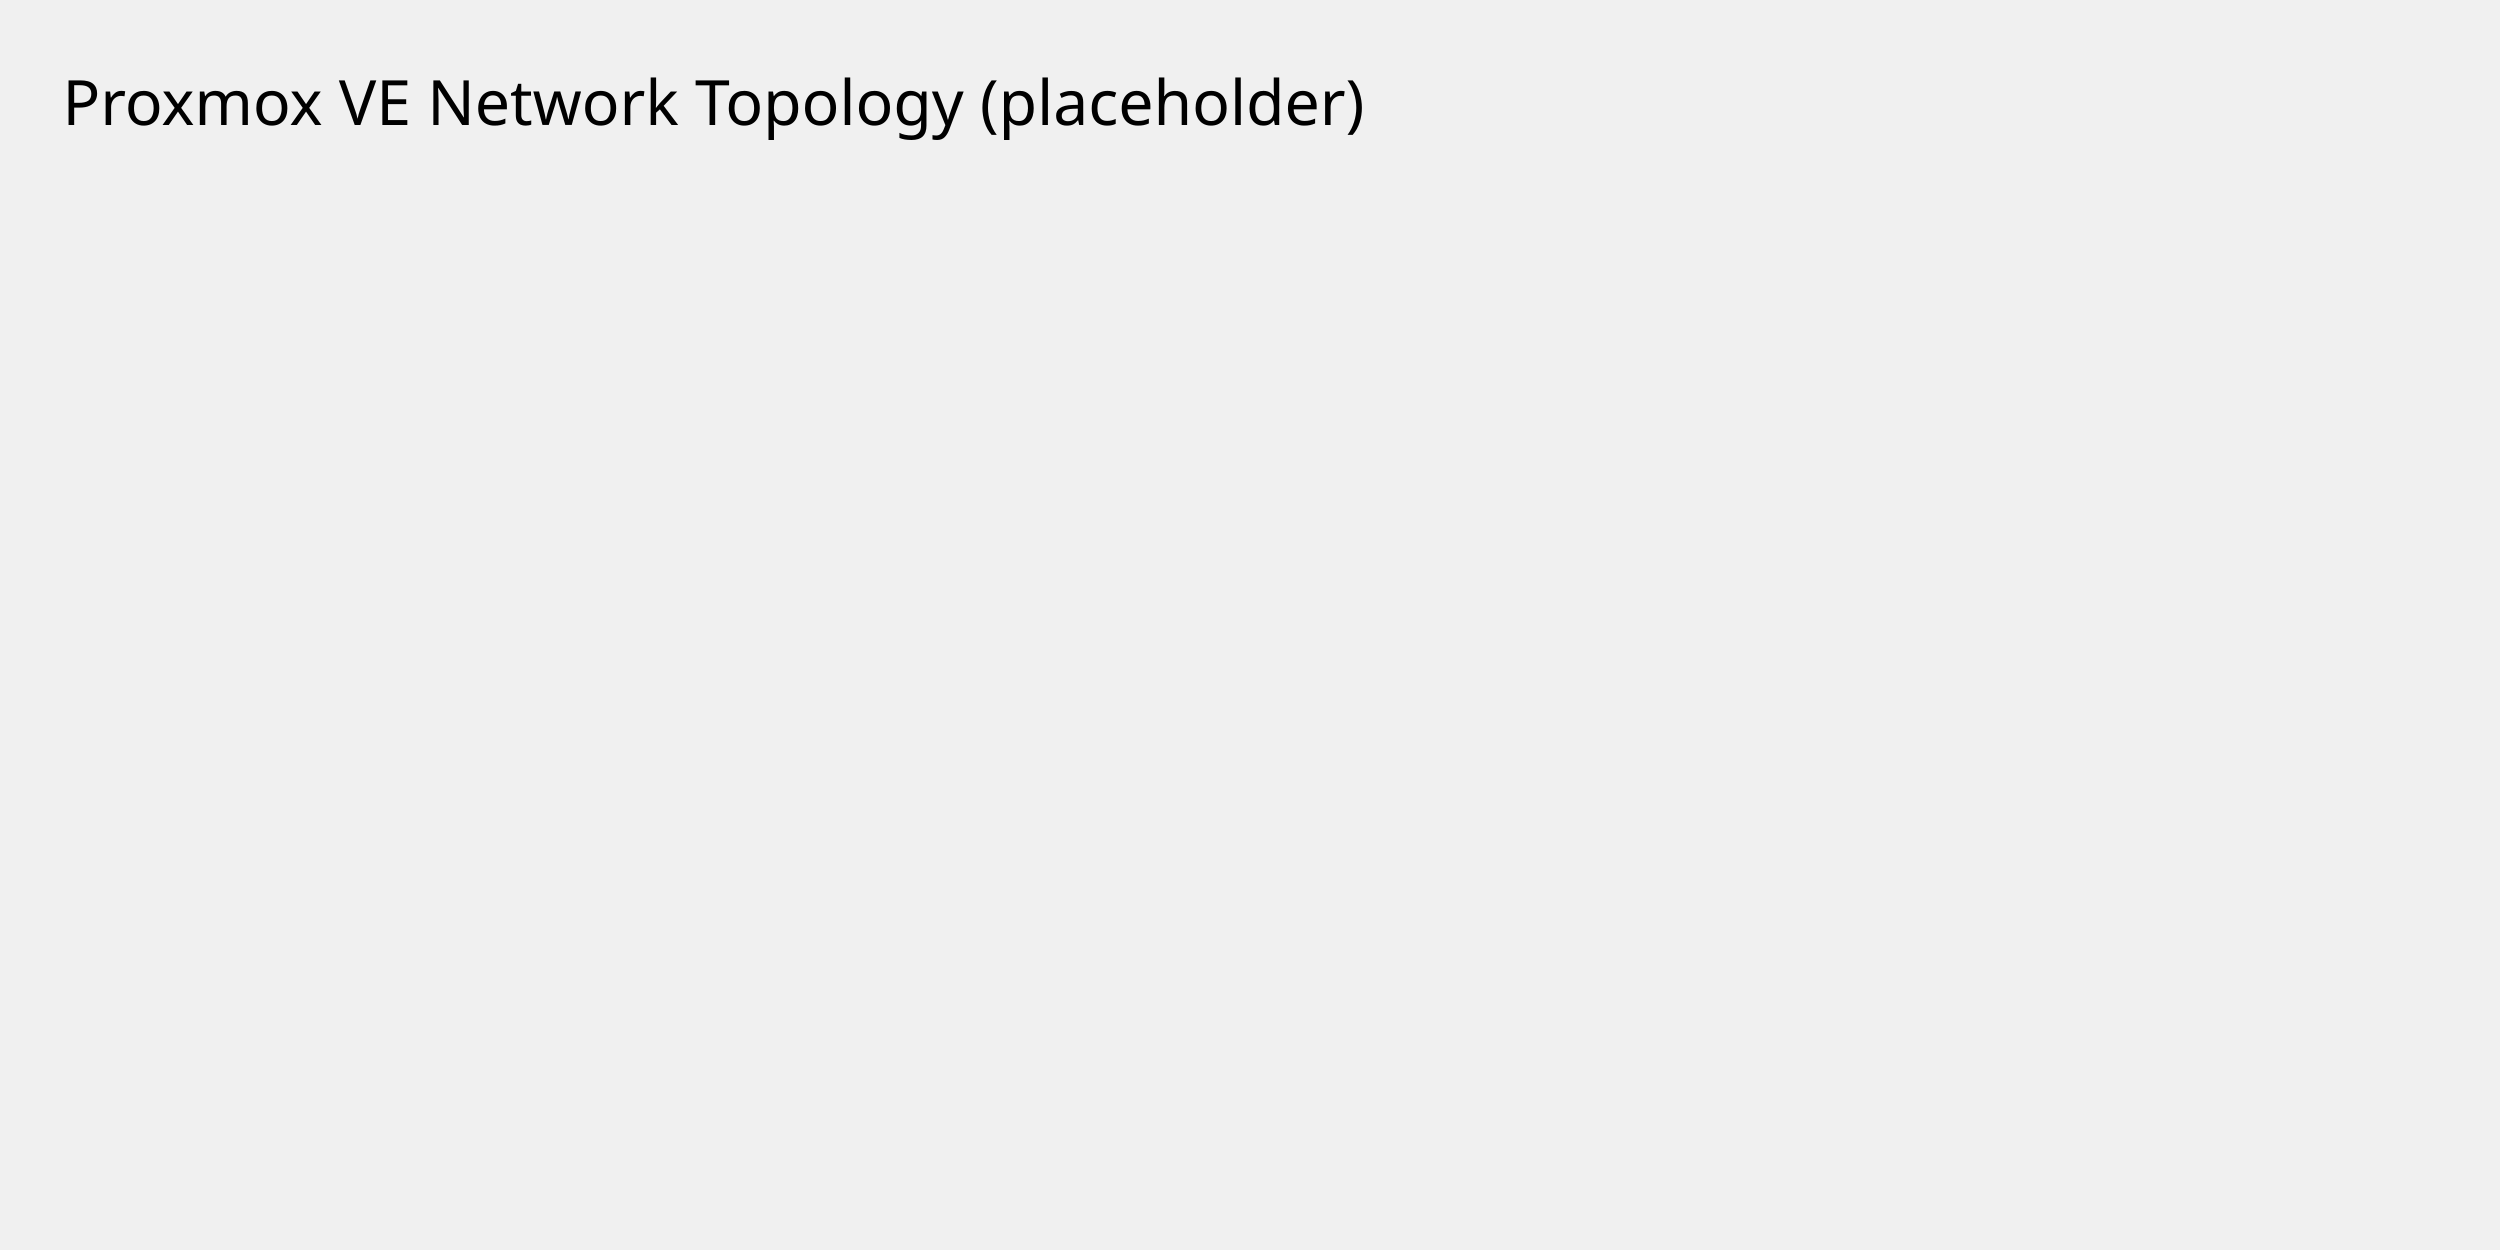
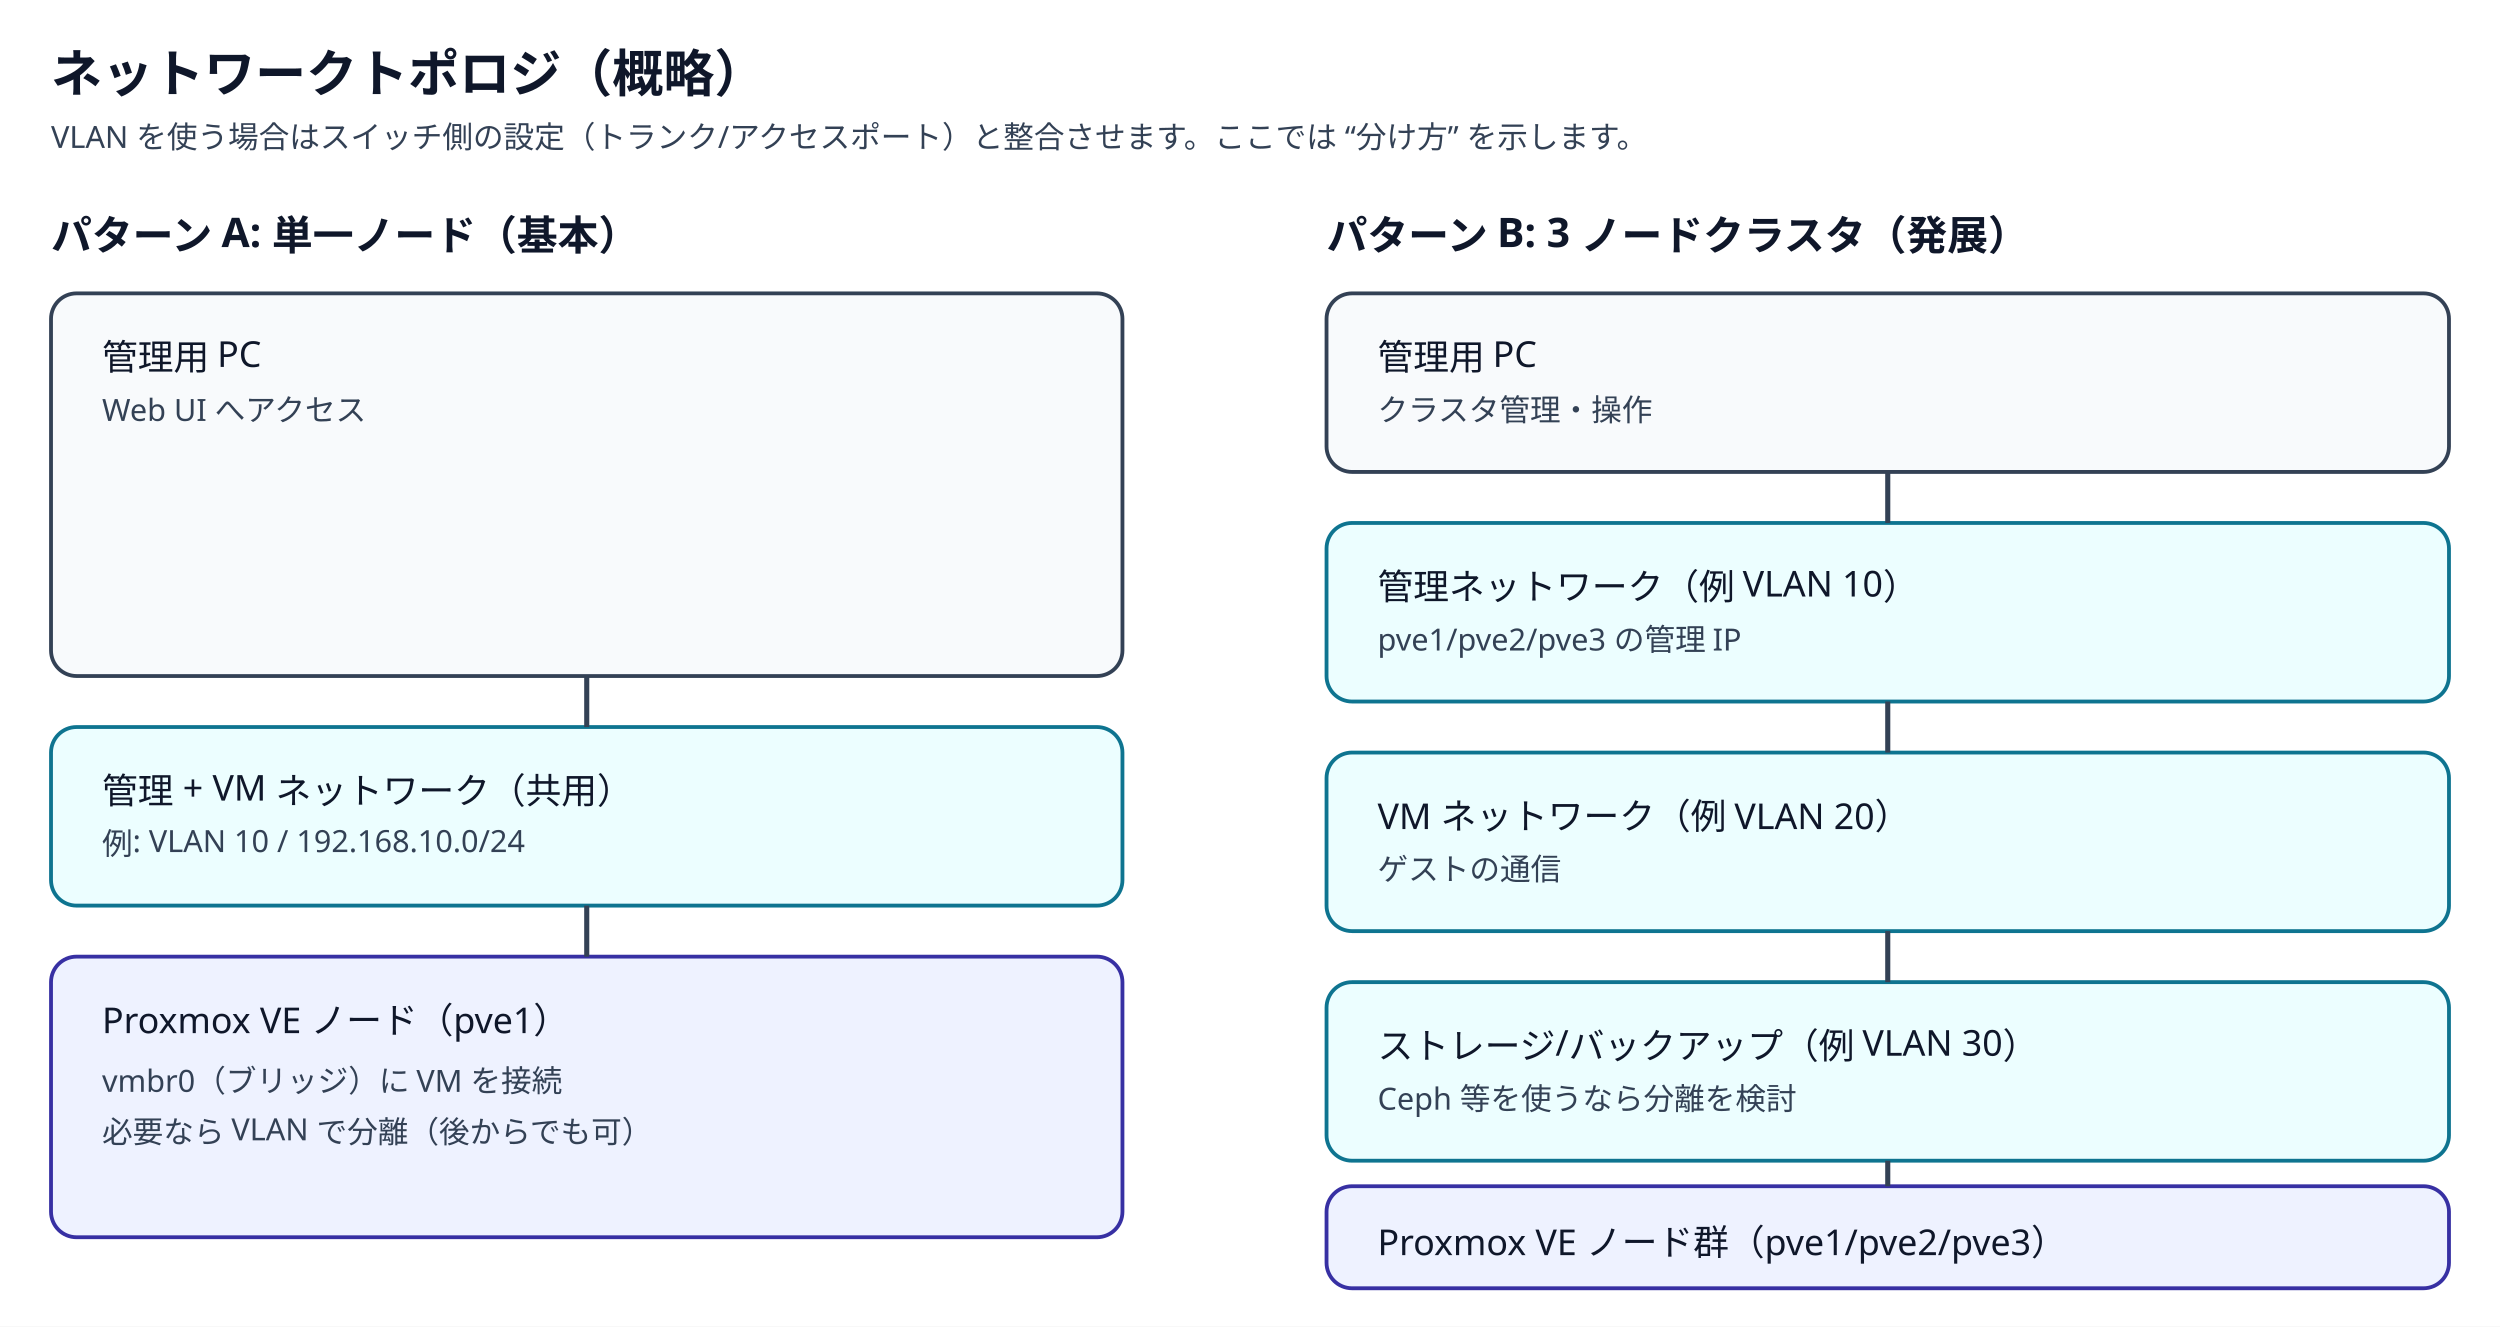
- <svg xmlns="http://www.w3.org/2000/svg" width="800" height="400" viewBox="0 0 800 400">
-   <text x="20" y="40" font-family="sans-serif" font-size="20">Proxmox VE Network Topology (placeholder)</text>
+ <svg xmlns="http://www.w3.org/2000/svg" width="980" height="520" viewBox="0 0 980 520">
+   <style>
+     .title { font: 20px sans-serif; font-weight: 600; fill: #0f172a; }
+     .subtitle { font: 16px sans-serif; font-weight: 600; fill: #0f172a; }
+     .label { font: 14px sans-serif; fill: #0f172a; }
+     .small { font: 12px sans-serif; fill: #334155; }
+     .box { fill: #f8fafc; stroke: #334155; stroke-width: 1.5; rx: 10; }
+     .net { fill: #ecfeff; stroke: #0e7490; stroke-width: 1.5; rx: 10; }
+     .accent { fill: #eef2ff; stroke: #3730a3; stroke-width: 1.5; rx: 10; }
+     .line { stroke: #334155; stroke-width: 2; }
+   </style>
+   <rect x="0" y="0" width="980" height="520" fill="#ffffff" />
+   <text class="title" x="20" y="36">ネットワークトポロジ（概略）</text>
+   <text class="small" x="20" y="58">VLAN を使う場合はスイッチ側の設定（トランク/アクセスポート）と整合させます。ここでは “分け方” を示します。</text>
+   <text class="subtitle" x="20" y="98">パターン A: 単一ノード（基本）</text>
+   <rect class="box" x="20" y="115" width="420" height="150" />
+   <text class="label" x="40" y="145">管理用 PC</text>
+   <text class="small" x="40" y="165">Web UI へアクセス</text>
+   <rect class="net" x="20" y="285" width="420" height="70" />
+   <text class="label" x="40" y="315">管理 + VM ネットワーク（共用）</text>
+   <text class="small" x="40" y="335">例: VLAN 10 / 192.168.10.0/24</text>
+   <rect class="accent" x="20" y="375" width="420" height="110" />
+   <text class="label" x="40" y="405">Proxmox VE ノード（pve1）</text>
+   <text class="small" x="40" y="428">vmbr0（ブリッジ）に VM を接続</text>
+   <text class="small" x="40" y="448">必要なら VLAN で分離（後からでも可）</text>
+   <line class="line" x1="230" y1="265" x2="230" y2="285" />
+   <line class="line" x1="230" y1="355" x2="230" y2="375" />
+   <text class="subtitle" x="520" y="98">パターン B: 3 ノードクラスタ（発展）</text>
+   <rect class="box" x="520" y="115" width="440" height="70" />
+   <text class="label" x="540" y="145">管理用 PC</text>
+   <text class="small" x="540" y="165">クラスタ管理・操作</text>
+   <rect class="net" x="520" y="205" width="440" height="70" />
+   <text class="label" x="540" y="235">管理ネットワーク（例 VLAN 10）</text>
+   <text class="small" x="540" y="255">pve1/pve2/pve3 の管理 IP</text>
+   <rect class="net" x="520" y="295" width="440" height="70" />
+   <text class="label" x="540" y="325">VM ネットワーク（例 VLAN 20）</text>
+   <text class="small" x="540" y="345">ゲストの通信</text>
+   <rect class="net" x="520" y="385" width="440" height="70" />
+   <text class="label" x="540" y="415">ストレージ/バックアップ（例 VLAN 30）</text>
+   <text class="small" x="540" y="435">Ceph 等を使うなら分離を検討</text>
+   <rect class="accent" x="520" y="465" width="440" height="40" />
+   <text class="label" x="540" y="492">Proxmox VE ノード群（pve1/pve2/pve3）</text>
+   <line class="line" x1="740" y1="185" x2="740" y2="205" />
+   <line class="line" x1="740" y1="275" x2="740" y2="295" />
+   <line class="line" x1="740" y1="365" x2="740" y2="385" />
+   <line class="line" x1="740" y1="455" x2="740" y2="465" />
</svg>
